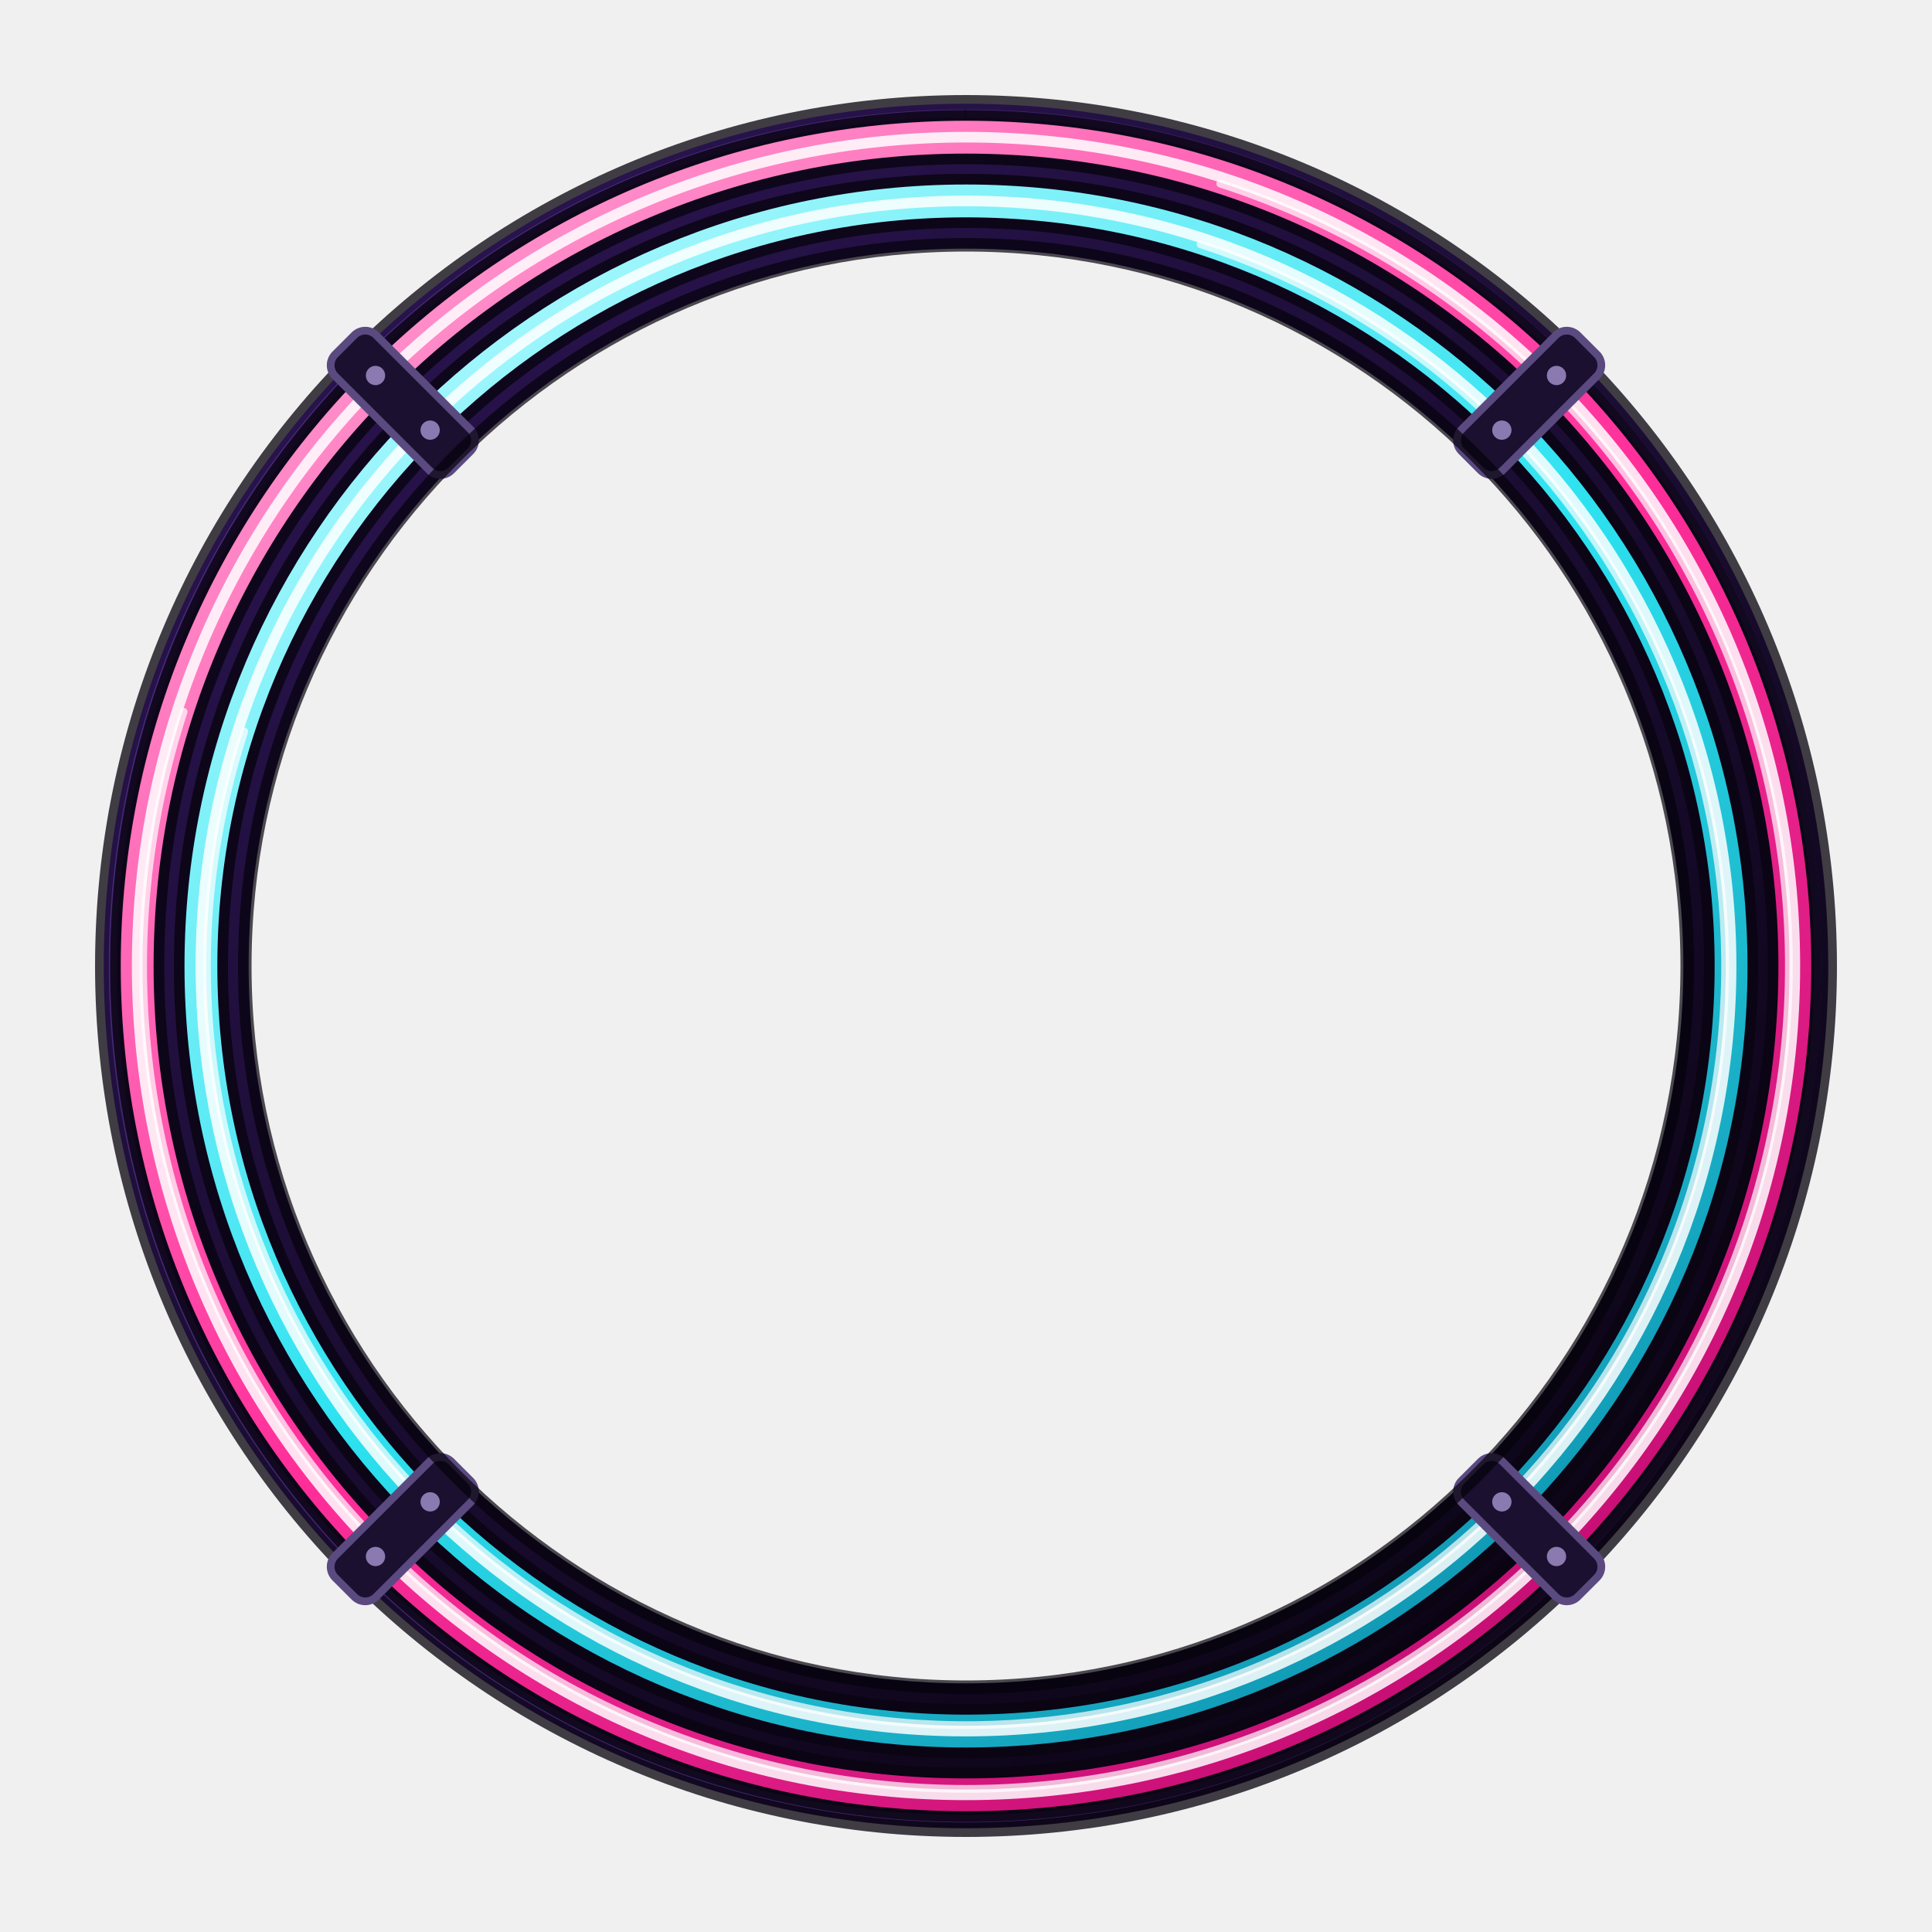
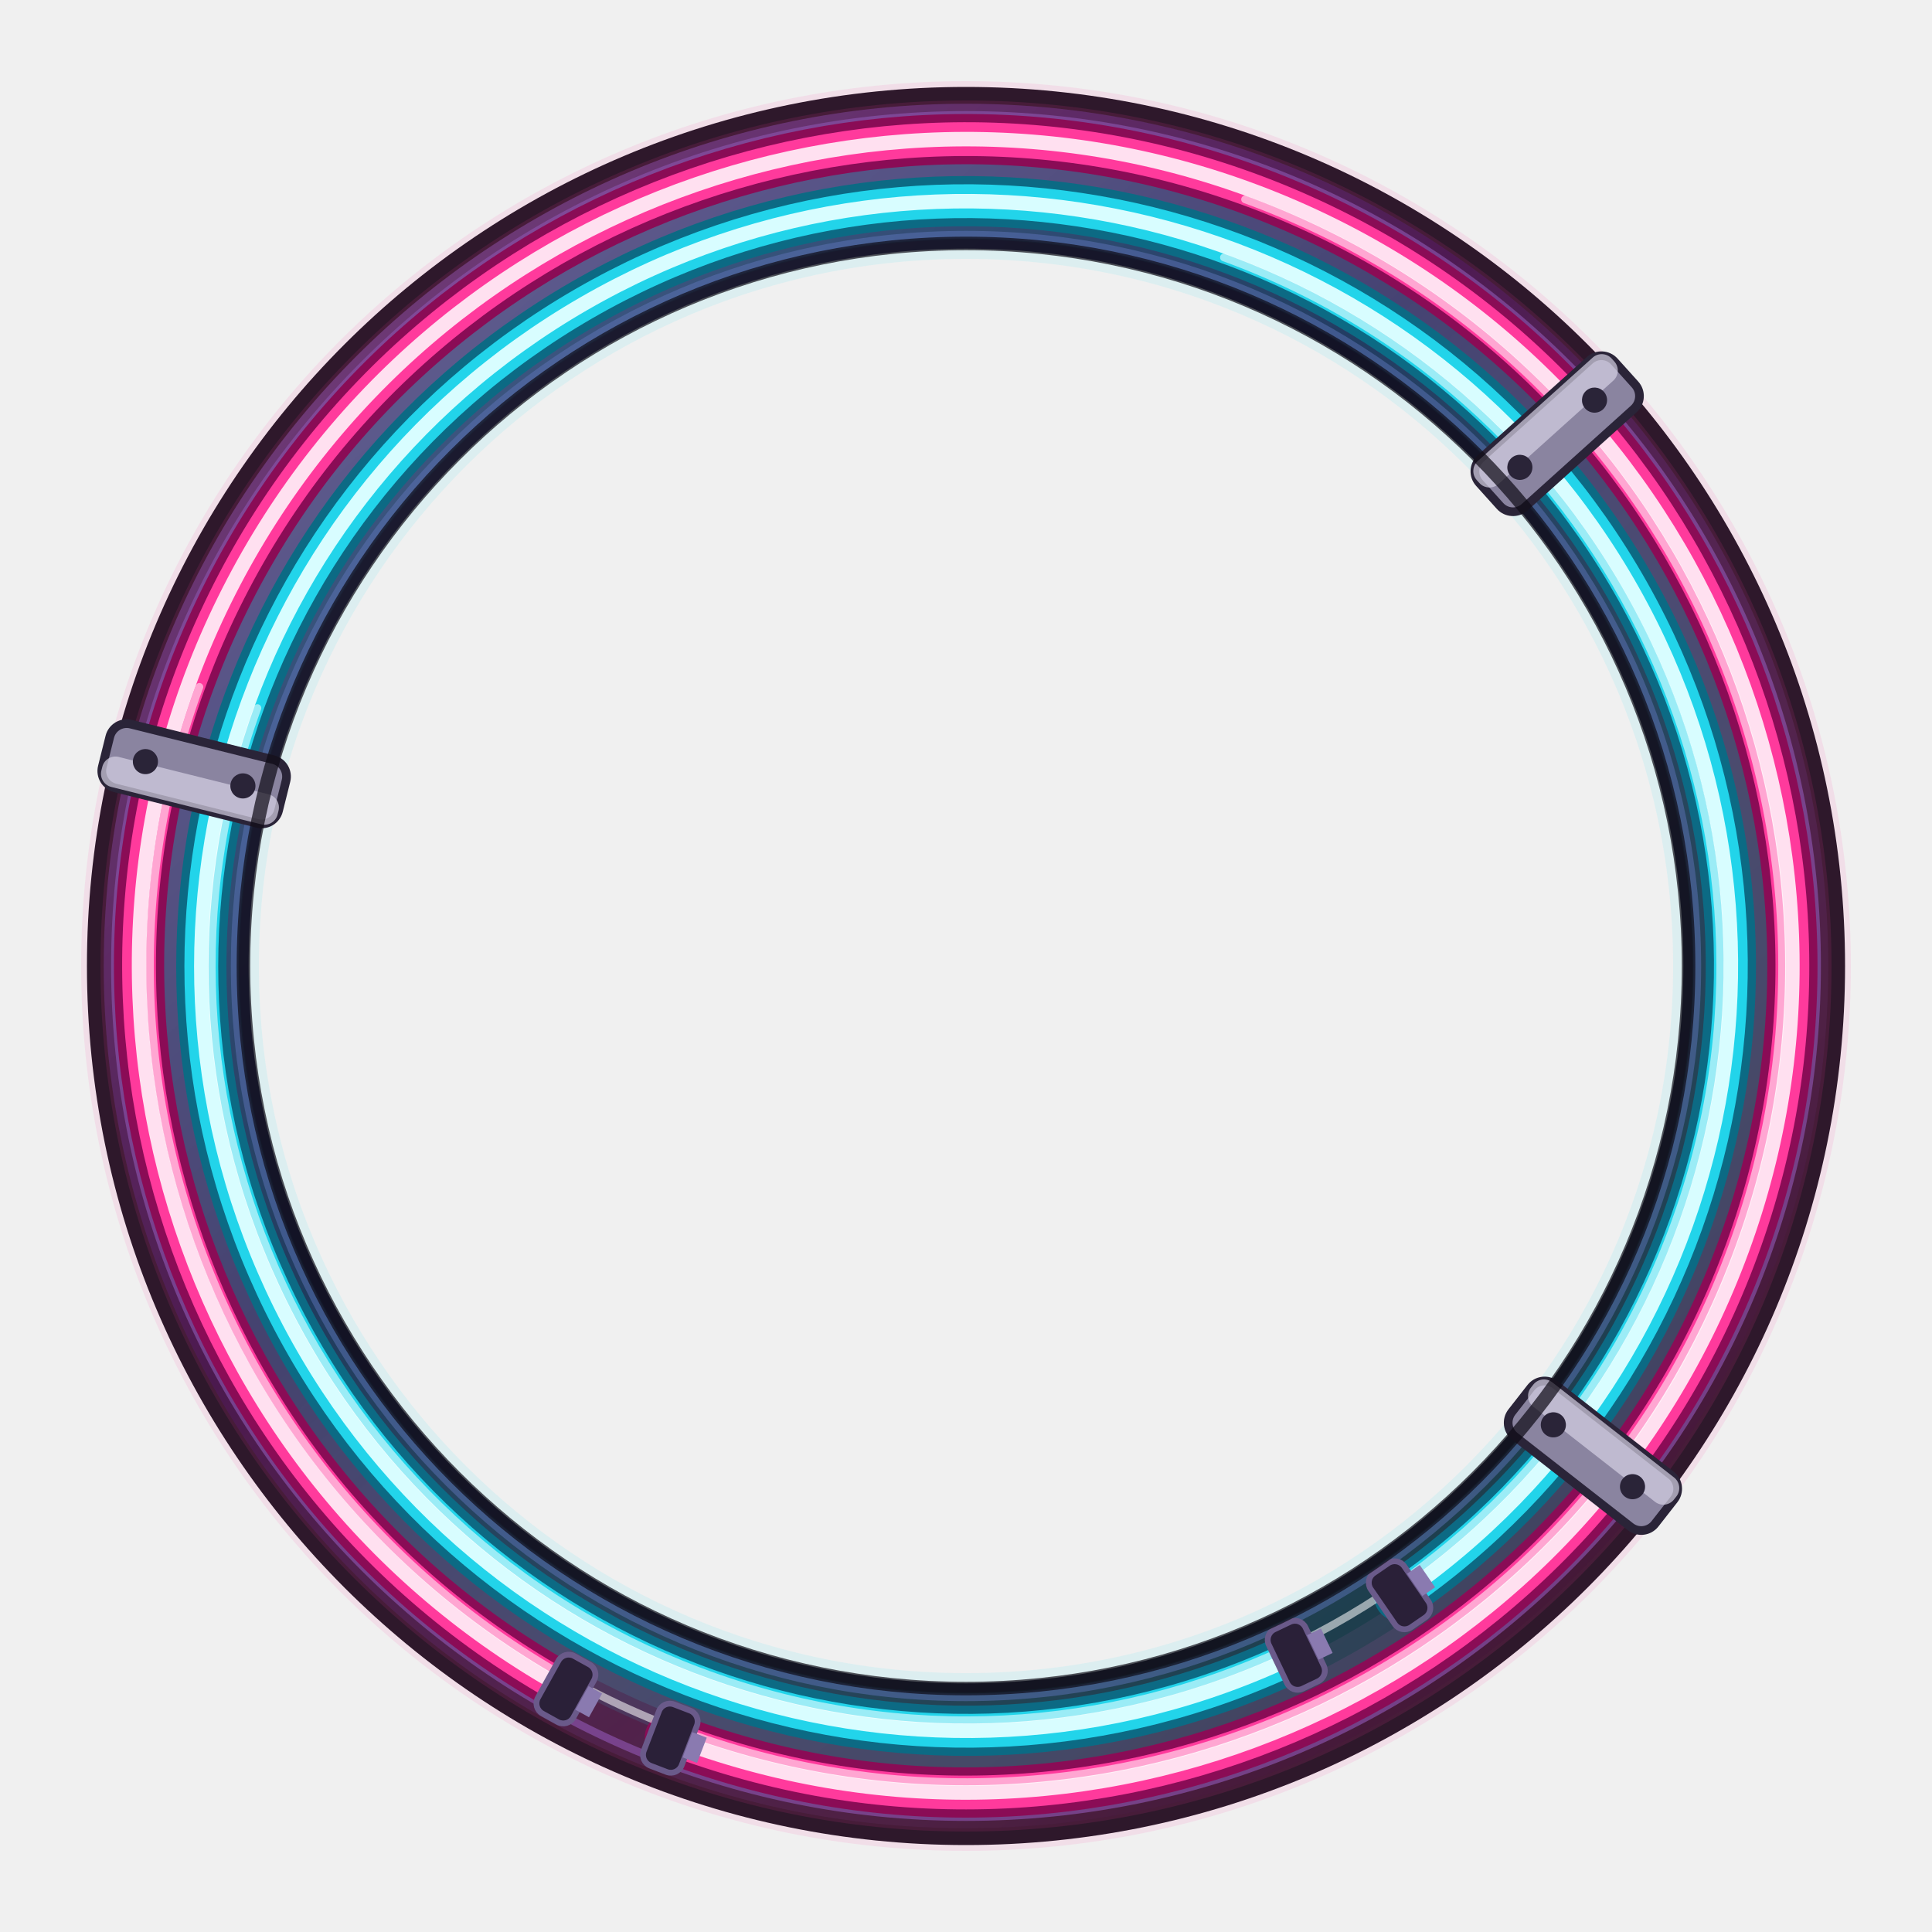
<svg xmlns="http://www.w3.org/2000/svg" viewBox="0 0 200 200" width="200" height="200">
  <defs>
    <linearGradient id="nb" gradientUnits="userSpaceOnUse" x1="40" y1="20" x2="160" y2="180">
-       <stop offset="0" stop-color="#2a1450" />
+       <stop offset="0" stop-color="#2c1a56" />
      <stop offset="1" stop-color="#0a0412" />
    </linearGradient>
-     <linearGradient id="np" gradientUnits="userSpaceOnUse" x1="40" y1="20" x2="160" y2="180">
-       <stop offset="0" stop-color="#ff9ad0" />
-       <stop offset="0.5" stop-color="#ff2f9a" />
-       <stop offset="1" stop-color="#c00a70" />
-     </linearGradient>
-     <linearGradient id="nc" gradientUnits="userSpaceOnUse" x1="40" y1="20" x2="160" y2="180">
-       <stop offset="0" stop-color="#b8fbff" />
-       <stop offset="0.5" stop-color="#2de2f0" />
-       <stop offset="1" stop-color="#0a8aa8" />
+     <linearGradient id="nbs" gradientUnits="userSpaceOnUse" x1="30" y1="22" x2="172" y2="178">
+       <stop offset="0" stop-color="#fff" stop-opacity="0.16" />
+       <stop offset="0.4" stop-color="#fff" stop-opacity="0" />
+       <stop offset="1" stop-color="#0d0a14" stop-opacity="0.3" />
    </linearGradient>
  </defs>
-   <circle cx="100" cy="100" r="89.46" fill="none" stroke="#05020a" stroke-opacity="0.75" stroke-width="1.4" />
+   <circle cx="100" cy="100" r="90" fill="none" stroke="#0d0a14" stroke-opacity="0.95" stroke-width="2" />
  <path d="M10.74 100A89.26 89.26 0 1 1 189.26 100A89.26 89.26 0 1 1 10.74 100ZM25.74 100A74.26 74.26 0 1 0 174.26 100A74.26 74.26 0 1 0 25.74 100Z" fill="url(#nb)" />
-   <path d="M100 11.74A88.26 88.26 0 1 1 99.85 11.74" fill="none" stroke="#5a3a9a" stroke-opacity=".6" stroke-width=".8" />
-   <circle cx="100" cy="100" r="79.2" fill="none" stroke="#0a0412" stroke-opacity=".85" stroke-width="5.6" />
-   <circle cx="100" cy="100" r="79.2" fill="none" stroke="url(#nc)" stroke-width="3.4" />
-   <circle cx="100" cy="100" r="79.2" fill="none" stroke="#fff" stroke-opacity=".85" stroke-width="1.1" />
-   <path d="M25.29 75.72A78.56 78.56 0 1 0 124.28 25.29" fill="none" stroke="#fff" stroke-opacity=".7" stroke-width=".8" stroke-linecap="round" />
-   <circle cx="100" cy="100" r="85.8" fill="none" stroke="#0a0412" stroke-opacity=".85" stroke-width="5.6" />
-   <circle cx="100" cy="100" r="85.8" fill="none" stroke="url(#np)" stroke-width="3.4" />
-   <circle cx="100" cy="100" r="85.8" fill="none" stroke="#fff" stroke-opacity=".85" stroke-width="1.1" />
-   <path d="M19.01 73.68A85.16 85.16 0 1 0 126.32 19.01" fill="none" stroke="#fff" stroke-opacity=".7" stroke-width=".8" stroke-linecap="round" />
-   <g transform="translate(158.3 41.7) rotate(45)">
-     <rect x="-3" y="-8.5" width="6" height="17" rx="1.6" fill="#1b1030" stroke="#5a4a80" stroke-width=".8" />
-     <circle cy="-4" r="1" fill="#8a7ab0" />
-     <circle cy="4" r="1" fill="#8a7ab0" />
+   <path d="M10.74 100A89.26 89.26 0 1 1 189.26 100A89.26 89.26 0 1 1 10.74 100ZM25.74 100A74.26 74.26 0 1 0 174.26 100A74.26 74.26 0 1 0 25.74 100Z" fill="url(#nbs)" />
+   <circle cx="100" cy="100" r="88.1" fill="none" stroke="#6a56a8" stroke-opacity="0.7" stroke-width="0.8" />
+   <circle cx="100" cy="100" r="75.7" fill="none" stroke="#6a56a8" stroke-opacity="0.5" stroke-width="0.8" />
+   <circle cx="100" cy="100" r="85.6" fill="none" stroke="#ff3fa4" stroke-opacity="0.1" stroke-width="12" />
+   <circle cx="100" cy="100" r="85.6" fill="none" stroke="#ff3fa4" stroke-opacity="0.12" stroke-width="8" />
+   <circle cx="100" cy="100" r="79.2" fill="none" stroke="#2de2f0" stroke-opacity="0.1" stroke-width="12" />
+   <circle cx="100" cy="100" r="79.2" fill="none" stroke="#2de2f0" stroke-opacity="0.12" stroke-width="8" />
+   <path d="M134.08 171.45A79.16 79.16 0 1 1 144.84 165.24" fill="none" stroke="#0c6a84" stroke-width="5.2" stroke-linecap="round" />
+   <path d="M134.08 171.45A79.16 79.16 0 1 1 144.84 165.24" fill="none" stroke="#22d4ea" stroke-width="3.5" stroke-linecap="round" />
+   <path d="M134.08 171.45A79.16 79.16 0 1 1 144.84 165.24" fill="none" stroke="#d8fdff" stroke-width="1.5" stroke-linecap="round" />
+   <path d="M26.65 73.3A78.06 78.06 0 1 0 126.7 26.65" fill="none" stroke="#fff" stroke-opacity=".55" stroke-width=".8" stroke-linecap="round" />
+   <path d="M58.52 174.83A85.56 85.56 0 1 1 69.34 179.87" fill="none" stroke="#8a0c56" stroke-width="5.2" stroke-linecap="round" />
+   <path d="M58.52 174.83A85.56 85.56 0 1 1 69.34 179.87" fill="none" stroke="#ff3a9c" stroke-width="3.5" stroke-linecap="round" />
+   <path d="M58.52 174.83A85.56 85.56 0 1 1 69.34 179.87" fill="none" stroke="#ffe0f0" stroke-width="1.5" stroke-linecap="round" />
+   <path d="M20.64 71.11A84.46 84.46 0 1 0 128.89 20.64" fill="none" stroke="#fff" stroke-opacity=".55" stroke-width=".8" stroke-linecap="round" />
+   <g transform="translate(134.1 171.4) rotate(154.5) rotate(90)">
+     <rect x="-3.4" y="-2" width="6.8" height="4.2" rx="1.2" fill="#2a2038" stroke="#6a5a8a" stroke-width=".6" />
+     <rect x="-1.4" y="2" width="2.8" height="1.6" fill="#8a7ab0" />
  </g>
-   <g transform="translate(158.3 158.3) rotate(135)">
-     <rect x="-3" y="-8.5" width="6" height="17" rx="1.6" fill="#1b1030" stroke="#5a4a80" stroke-width=".8" />
-     <circle cy="-4" r="1" fill="#8a7ab0" />
-     <circle cy="4" r="1" fill="#8a7ab0" />
+   <g transform="translate(144.8 165.2) rotate(145.5) rotate(90)">
+     <rect x="-3.4" y="-2" width="6.8" height="4.2" rx="1.2" fill="#2a2038" stroke="#6a5a8a" stroke-width=".6" />
+     <rect x="-1.4" y="2" width="2.8" height="1.6" fill="#8a7ab0" />
  </g>
-   <g transform="translate(41.7 158.3) rotate(225)">
-     <rect x="-3" y="-8.5" width="6" height="17" rx="1.6" fill="#1b1030" stroke="#5a4a80" stroke-width=".8" />
-     <circle cy="-4" r="1" fill="#8a7ab0" />
-     <circle cy="4" r="1" fill="#8a7ab0" />
+   <g transform="translate(58.5 174.8) rotate(209) rotate(90)">
+     <rect x="-3.4" y="-2" width="6.8" height="4.2" rx="1.2" fill="#2a2038" stroke="#6a5a8a" stroke-width=".6" />
+     <rect x="-1.4" y="2" width="2.8" height="1.6" fill="#8a7ab0" />
  </g>
-   <g transform="translate(41.7 41.7) rotate(315)">
-     <rect x="-3" y="-8.5" width="6" height="17" rx="1.6" fill="#1b1030" stroke="#5a4a80" stroke-width=".8" />
-     <circle cy="-4" r="1" fill="#8a7ab0" />
-     <circle cy="4" r="1" fill="#8a7ab0" />
+   <g transform="translate(69.3 179.9) rotate(201) rotate(90)">
+     <rect x="-3.4" y="-2" width="6.8" height="4.2" rx="1.2" fill="#2a2038" stroke="#6a5a8a" stroke-width=".6" />
+     <rect x="-1.4" y="2" width="2.8" height="1.6" fill="#8a7ab0" />
  </g>
-   <circle cx="100" cy="100" r="74.66" fill="none" stroke="#05020a" stroke-opacity="0.7" stroke-width="1.4" />
+   <g transform="translate(161.2 44.9) rotate(48)">
+     <rect x="-3.4" y="-9.4" width="6.8" height="18.8" rx="1.8" fill="#8a84a0" stroke="#2a2438" stroke-width=".9" />
+     <rect x="-3.4" y="-9.4" width="3.2" height="18.8" rx="1.4" fill="#d6d2e4" fill-opacity=".7" />
+     <circle cy="-5.2" r="1.3" fill="#2a2438" />
+     <circle cy="5.2" r="1.3" fill="#2a2438" />
+   </g>
+   <g transform="translate(164.9 150.7) rotate(128)">
+     <rect x="-3.4" y="-9.4" width="6.8" height="18.8" rx="1.8" fill="#8a84a0" stroke="#2a2438" stroke-width=".9" />
+     <rect x="-3.4" y="-9.4" width="3.2" height="18.8" rx="1.4" fill="#d6d2e4" fill-opacity=".7" />
+     <circle cy="-5.2" r="1.3" fill="#2a2438" />
+     <circle cy="5.2" r="1.3" fill="#2a2438" />
+   </g>
+   <g transform="translate(20.1 80.1) rotate(284)">
+     <rect x="-3.4" y="-9.4" width="6.8" height="18.8" rx="1.8" fill="#8a84a0" stroke="#2a2438" stroke-width=".9" />
+     <rect x="-3.4" y="-9.4" width="3.2" height="18.8" rx="1.4" fill="#d6d2e4" fill-opacity=".7" />
+     <circle cy="-5.2" r="1.3" fill="#2a2438" />
+     <circle cy="5.2" r="1.3" fill="#2a2438" />
+   </g>
+   <circle cx="100" cy="100" r="74.8" fill="none" stroke="#0d0a14" stroke-opacity="0.7" stroke-width="1.4" />
</svg>
